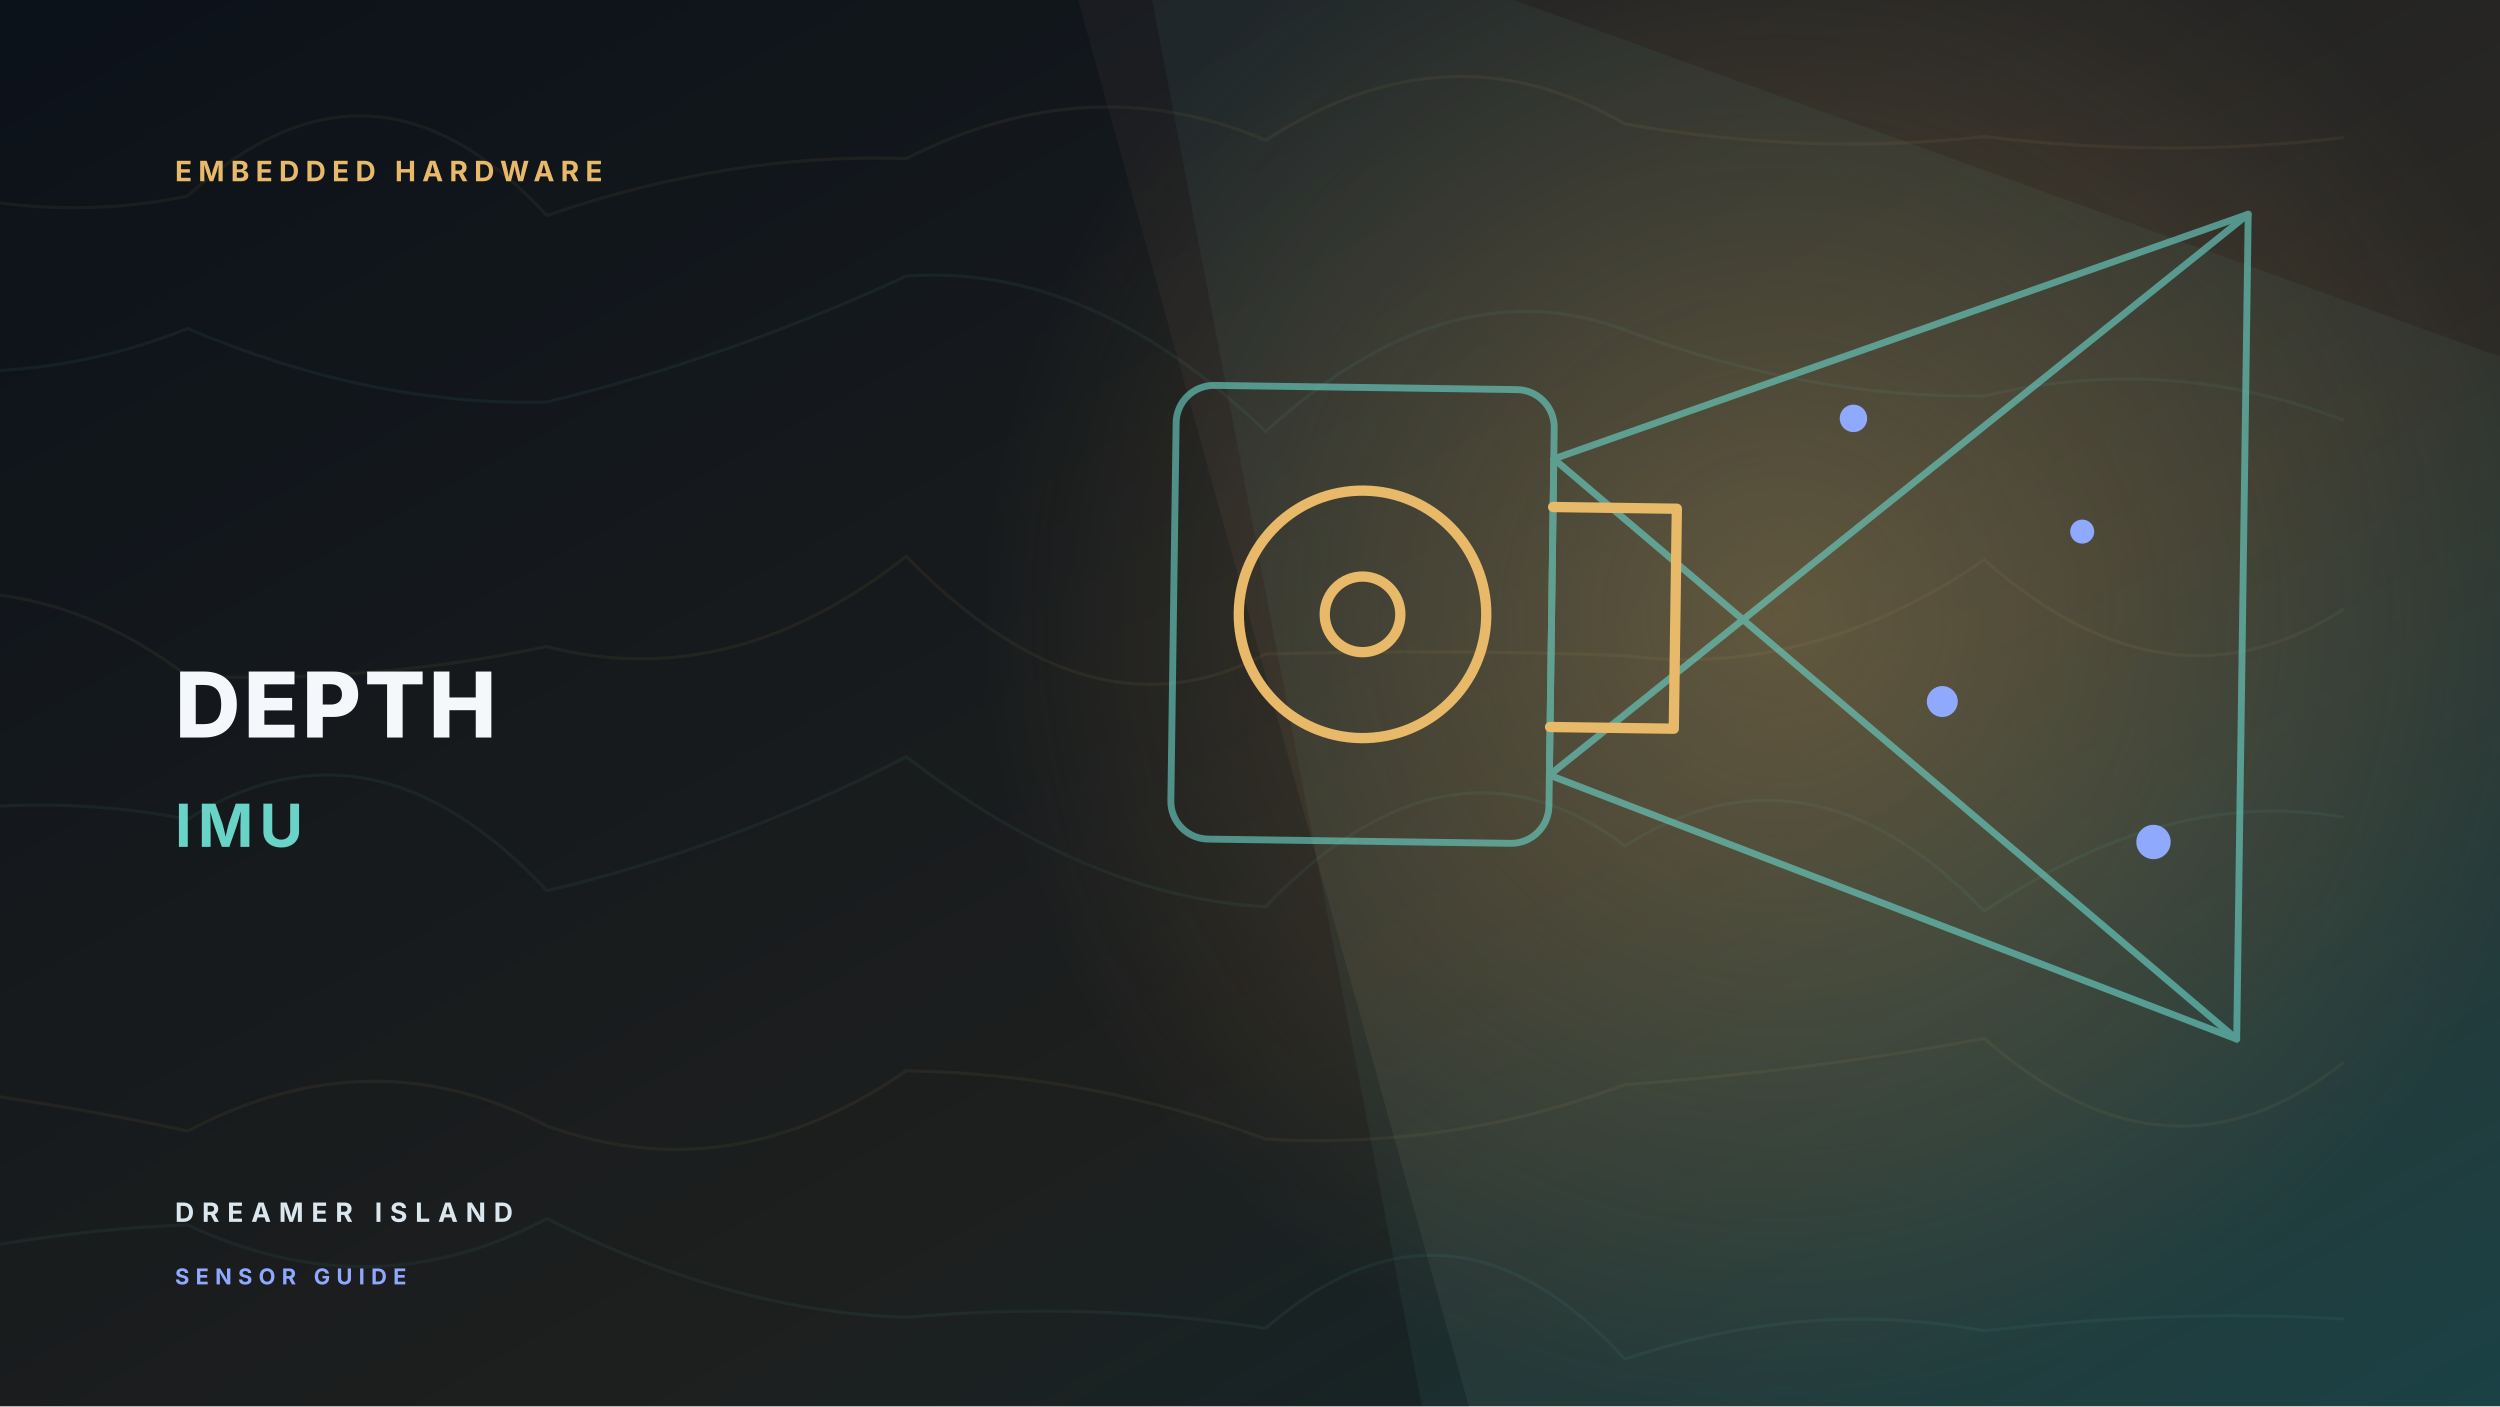
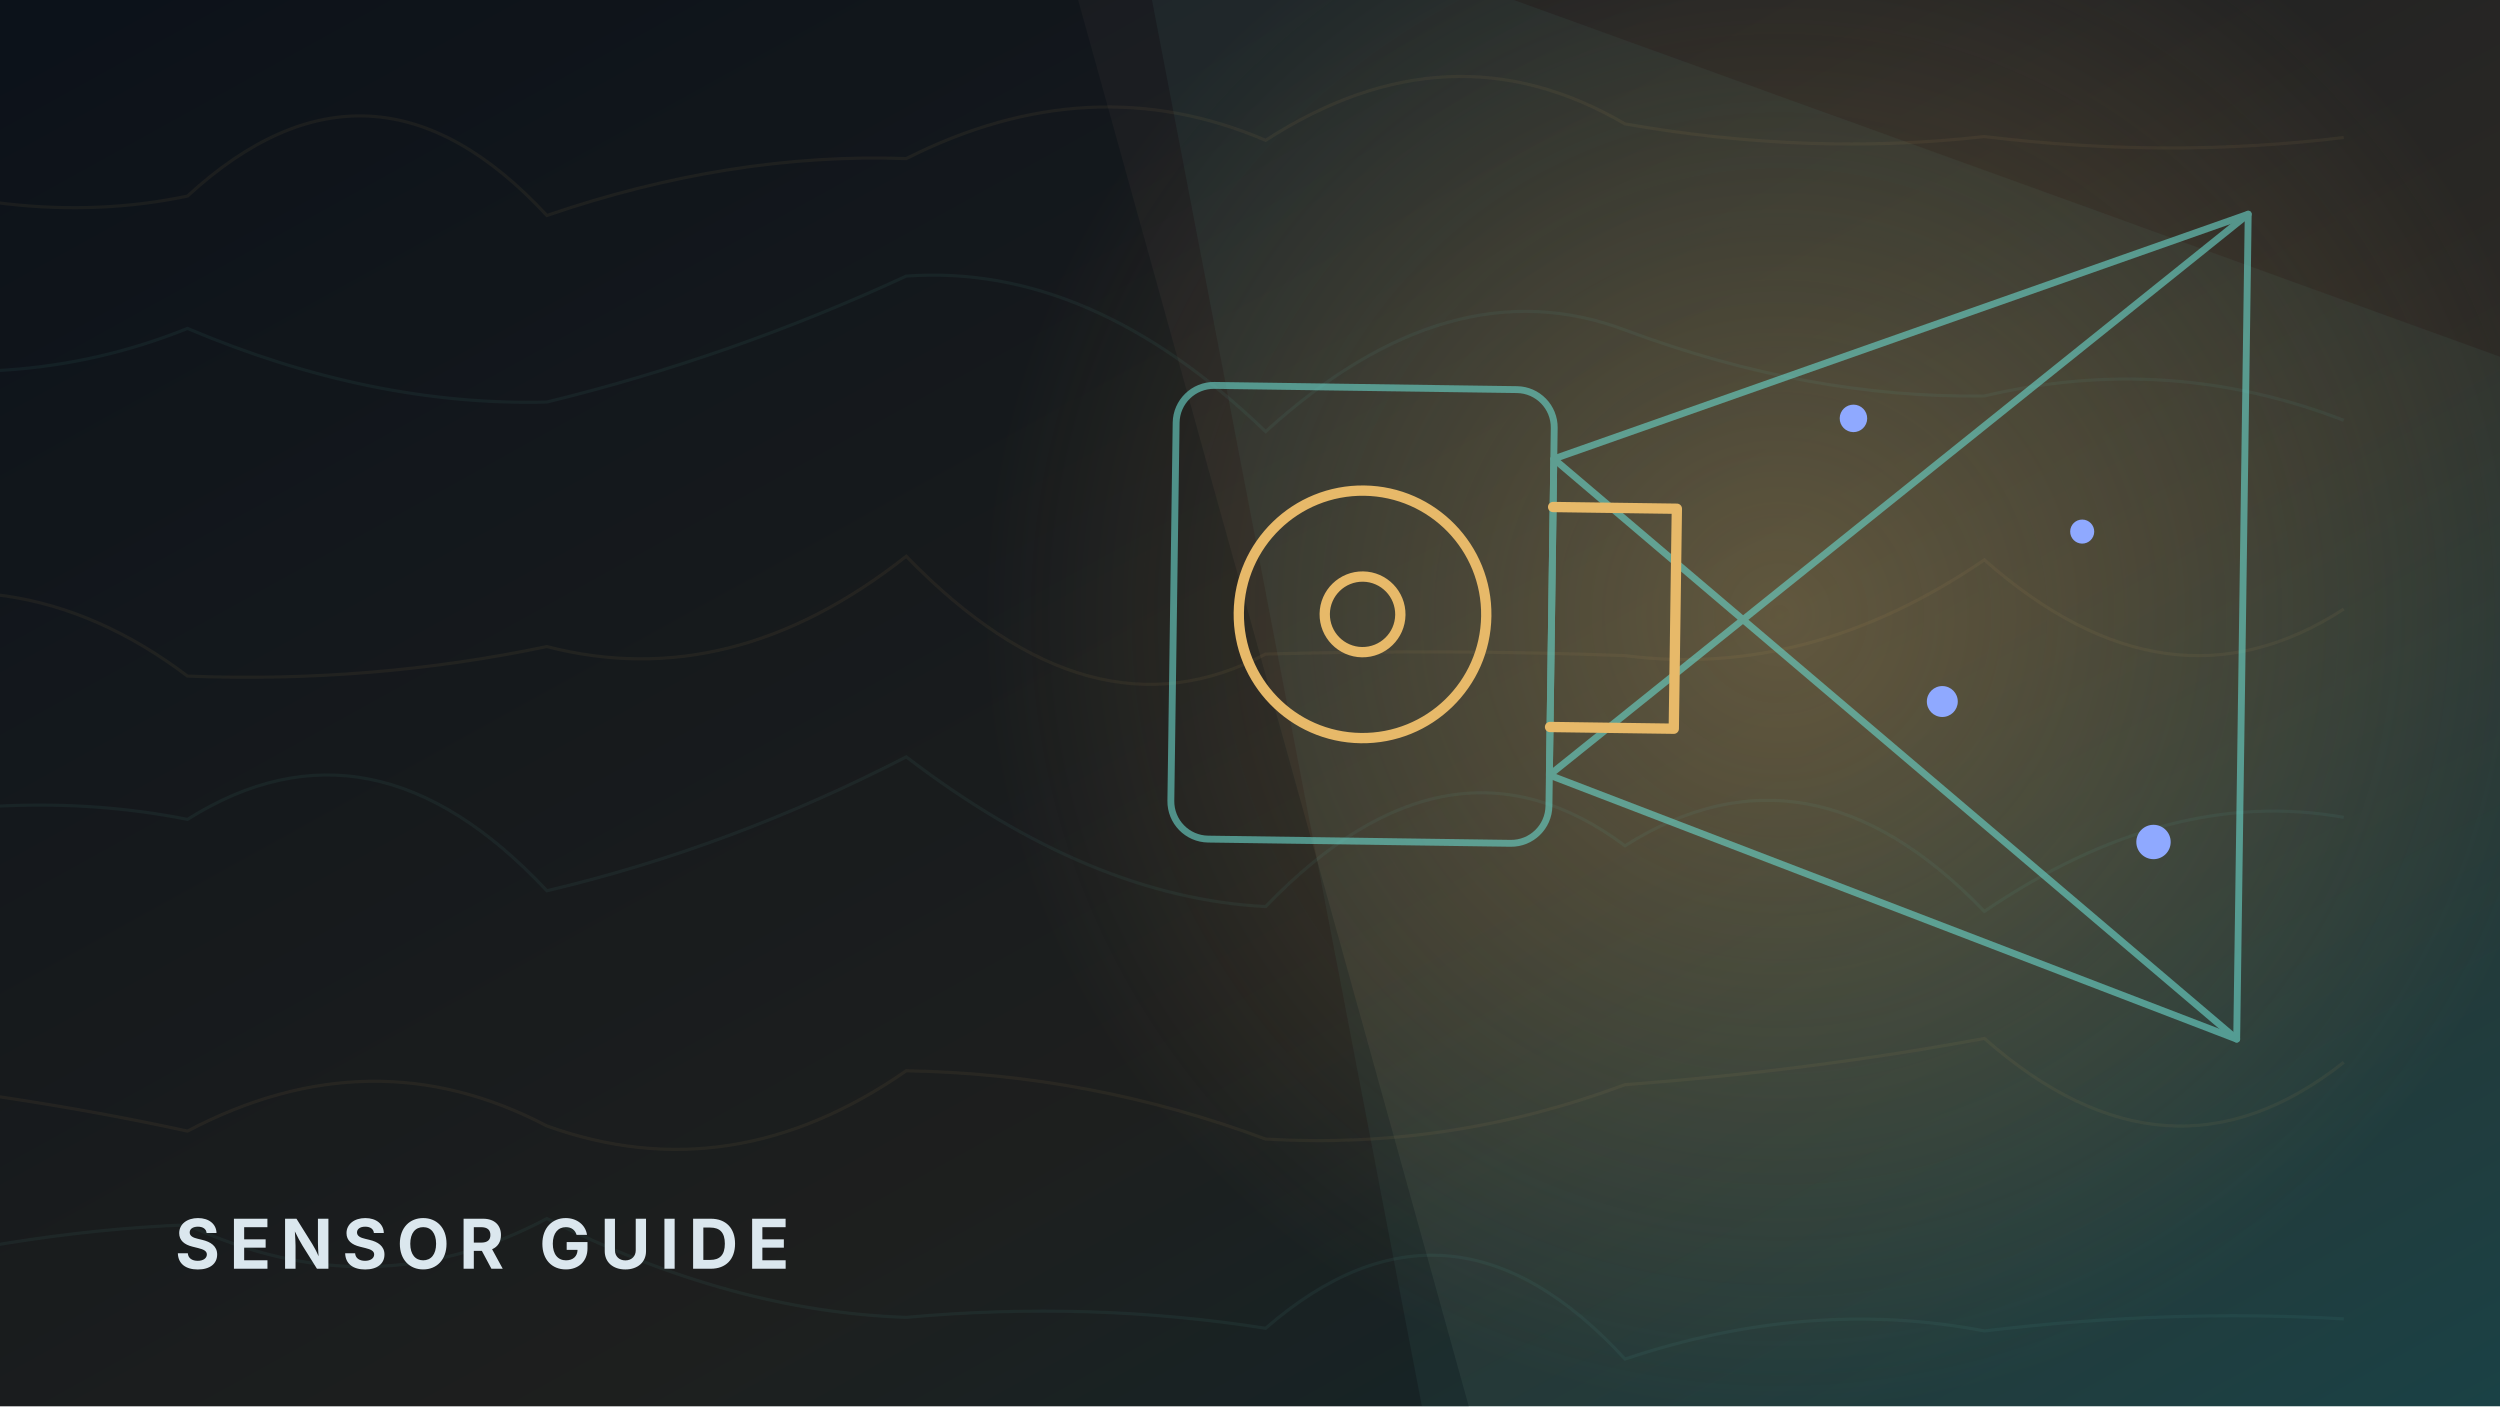
<svg xmlns="http://www.w3.org/2000/svg" width="1600" height="900" viewBox="0 0 1600 900" role="img" aria-labelledby="card-title card-desc">
  <defs>
    <linearGradient id="card-bg-dab6f1d9d1e5" x1="0" y1="0" x2="1" y2="1">
      <stop stop-color="#10151e" />
      <stop offset=".62" stop-color="#2b2925" />
      <stop offset="1" stop-color="#15383d" />
    </linearGradient>
    <radialGradient id="card-glow-dab6f1d9d1e5">
      <stop stop-color="#e7b969" stop-opacity=".28" />
      <stop offset="1" stop-color="#e7b969" stop-opacity="0" />
    </radialGradient>
    <linearGradient id="card-line-dab6f1d9d1e5" x1="0" y1="0" x2="1" y2="0">
      <stop stop-color="#e7b969" />
      <stop offset="1" stop-color="#69d3c8" />
    </linearGradient>
  </defs>
  <rect width="1600" height="900" fill="url(#card-bg-dab6f1d9d1e5)" />
  <path d="M0 0h690l250 900H0Z" fill="#020b12" opacity=".34" />
  <path d="M720-90 1660 250v740L910 900Z" fill="#69d3c8" opacity=".055" />
  <circle cx="1138.9" cy="393.7" r="510" fill="url(#card-glow-dab6f1d9d1e5)" />
  <g opacity=".62">
    <path d="M-120 98.2 Q8 149 120 125.5 Q238 17 350 137.9 Q468 97.5 580 101.5 Q698 41.9 810 89.8 Q928 13.7 1040 79.3 Q1158 100 1270 87.4 Q1388 101.7 1500 88" fill="none" stroke="#e7b969" stroke-width="2" opacity="0.1" />
    <path d="M-120 226.5 Q8 255.3 120 210.2 Q238 260.2 350 257.3 Q468 228.5 580 176.7 Q698 168.2 810 276.2 Q928 169 1040 211.2 Q1158 255.2 1270 253.4 Q1388 225.7 1500 269" fill="none" stroke="#69d3c8" stroke-width="2" opacity="0.1" />
    <path d="M-120 397.2 Q8 348 120 432.7 Q238 437.3 350 413.8 Q468 444.4 580 356 Q698 477.9 810 418.6 Q928 415.4 1040 419.6 Q1158 434.8 1270 358.3 Q1388 462.4 1500 389.8" fill="none" stroke="#e7b969" stroke-width="2" opacity="0.1" />
    <path d="M-120 534.2 Q8 502.1 120 524.4 Q238 450.1 350 570.1 Q468 542.2 580 484.4 Q698 574.6 810 580.2 Q928 457.7 1040 541.3 Q1158 466.7 1270 583.3 Q1388 503.1 1500 523.1" fill="none" stroke="#69d3c8" stroke-width="2" opacity="0.1" />
    <path d="M-120 687.5 Q8 699.5 120 723.9 Q238 661.8 350 720.6 Q468 763.1 580 685.3 Q698 687.3 810 729 Q928 736 1040 694.2 Q1158 685.3 1270 664.6 Q1388 768.5 1500 679.9" fill="none" stroke="#e7b969" stroke-width="2" opacity="0.1" />
    <path d="M-120 822.6 Q8 788.1 120 783.9 Q238 839.4 350 779.9 Q468 839.5 580 843.1 Q698 832.5 810 850.1 Q928 747.6 1040 869.8 Q1158 830.3 1270 851.8 Q1388 837.7 1500 844.1" fill="none" stroke="#69d3c8" stroke-width="2" opacity="0.1" />
  </g>
  <g transform="translate(1116.2 396.6) rotate(0.8) scale(1.1)">
    <g fill="none" stroke="#69d3c8" stroke-width="4" stroke-linecap="round" stroke-linejoin="round" opacity=".62">
      <path d="m-112-92 402-148v480L-112 92Z" />
      <path d="M-112-92 290 240M-112 92 290-240" />
      <rect x="-332" y="-132" width="220" height="264" rx="22" />
    </g>
    <g fill="none" stroke="#e7b969" stroke-width="6" stroke-linecap="round" stroke-linejoin="round">
      <circle cx="-222" r="72" />
      <circle cx="-222" r="22" />
      <path d="M-112-64h72v128h-72" />
    </g>
    <g fill="#8fa9ff">
      <circle cx="62" cy="-118" r="8" />
      <circle cx="116" cy="46" r="9" />
      <circle cx="196" cy="-54" r="7" />
      <circle cx="240" cy="126" r="10" />
    </g>
  </g>
  <path d="M72 76v748" stroke="url(#card-line-dab6f1d9d1e5)" stroke-width="4" />
  <g font-family="Inter, ui-sans-serif, system-ui, -apple-system, BlinkMacSystemFont, Segoe UI, sans-serif">
-     <text x="112" y="116" fill="#e7b969" font-size="18" font-weight="700" letter-spacing="4">EMBEDDED HARDWARE</text>
-     <text x="112" y="472" fill="#f4f8fb" font-size="58" font-weight="760" letter-spacing="2">DEPTH</text>
-     <text x="112" y="542" fill="#69d3c8" font-size="38" font-weight="650" letter-spacing="4">IMU</text>
-     <text x="112" y="782" fill="#dbe7ee" font-size="17" font-weight="650" letter-spacing="5">DREAMER ISLAND</text>
-     <text x="112" y="822" fill="#8fa9ff" font-size="14" font-weight="700" letter-spacing="4">SENSOR GUIDE</text>
+     <text x="112" y="812" fill="#dbe7ee" font-size="44" font-weight="700" letter-spacing="6">SENSOR GUIDE</text>
  </g>
</svg>
